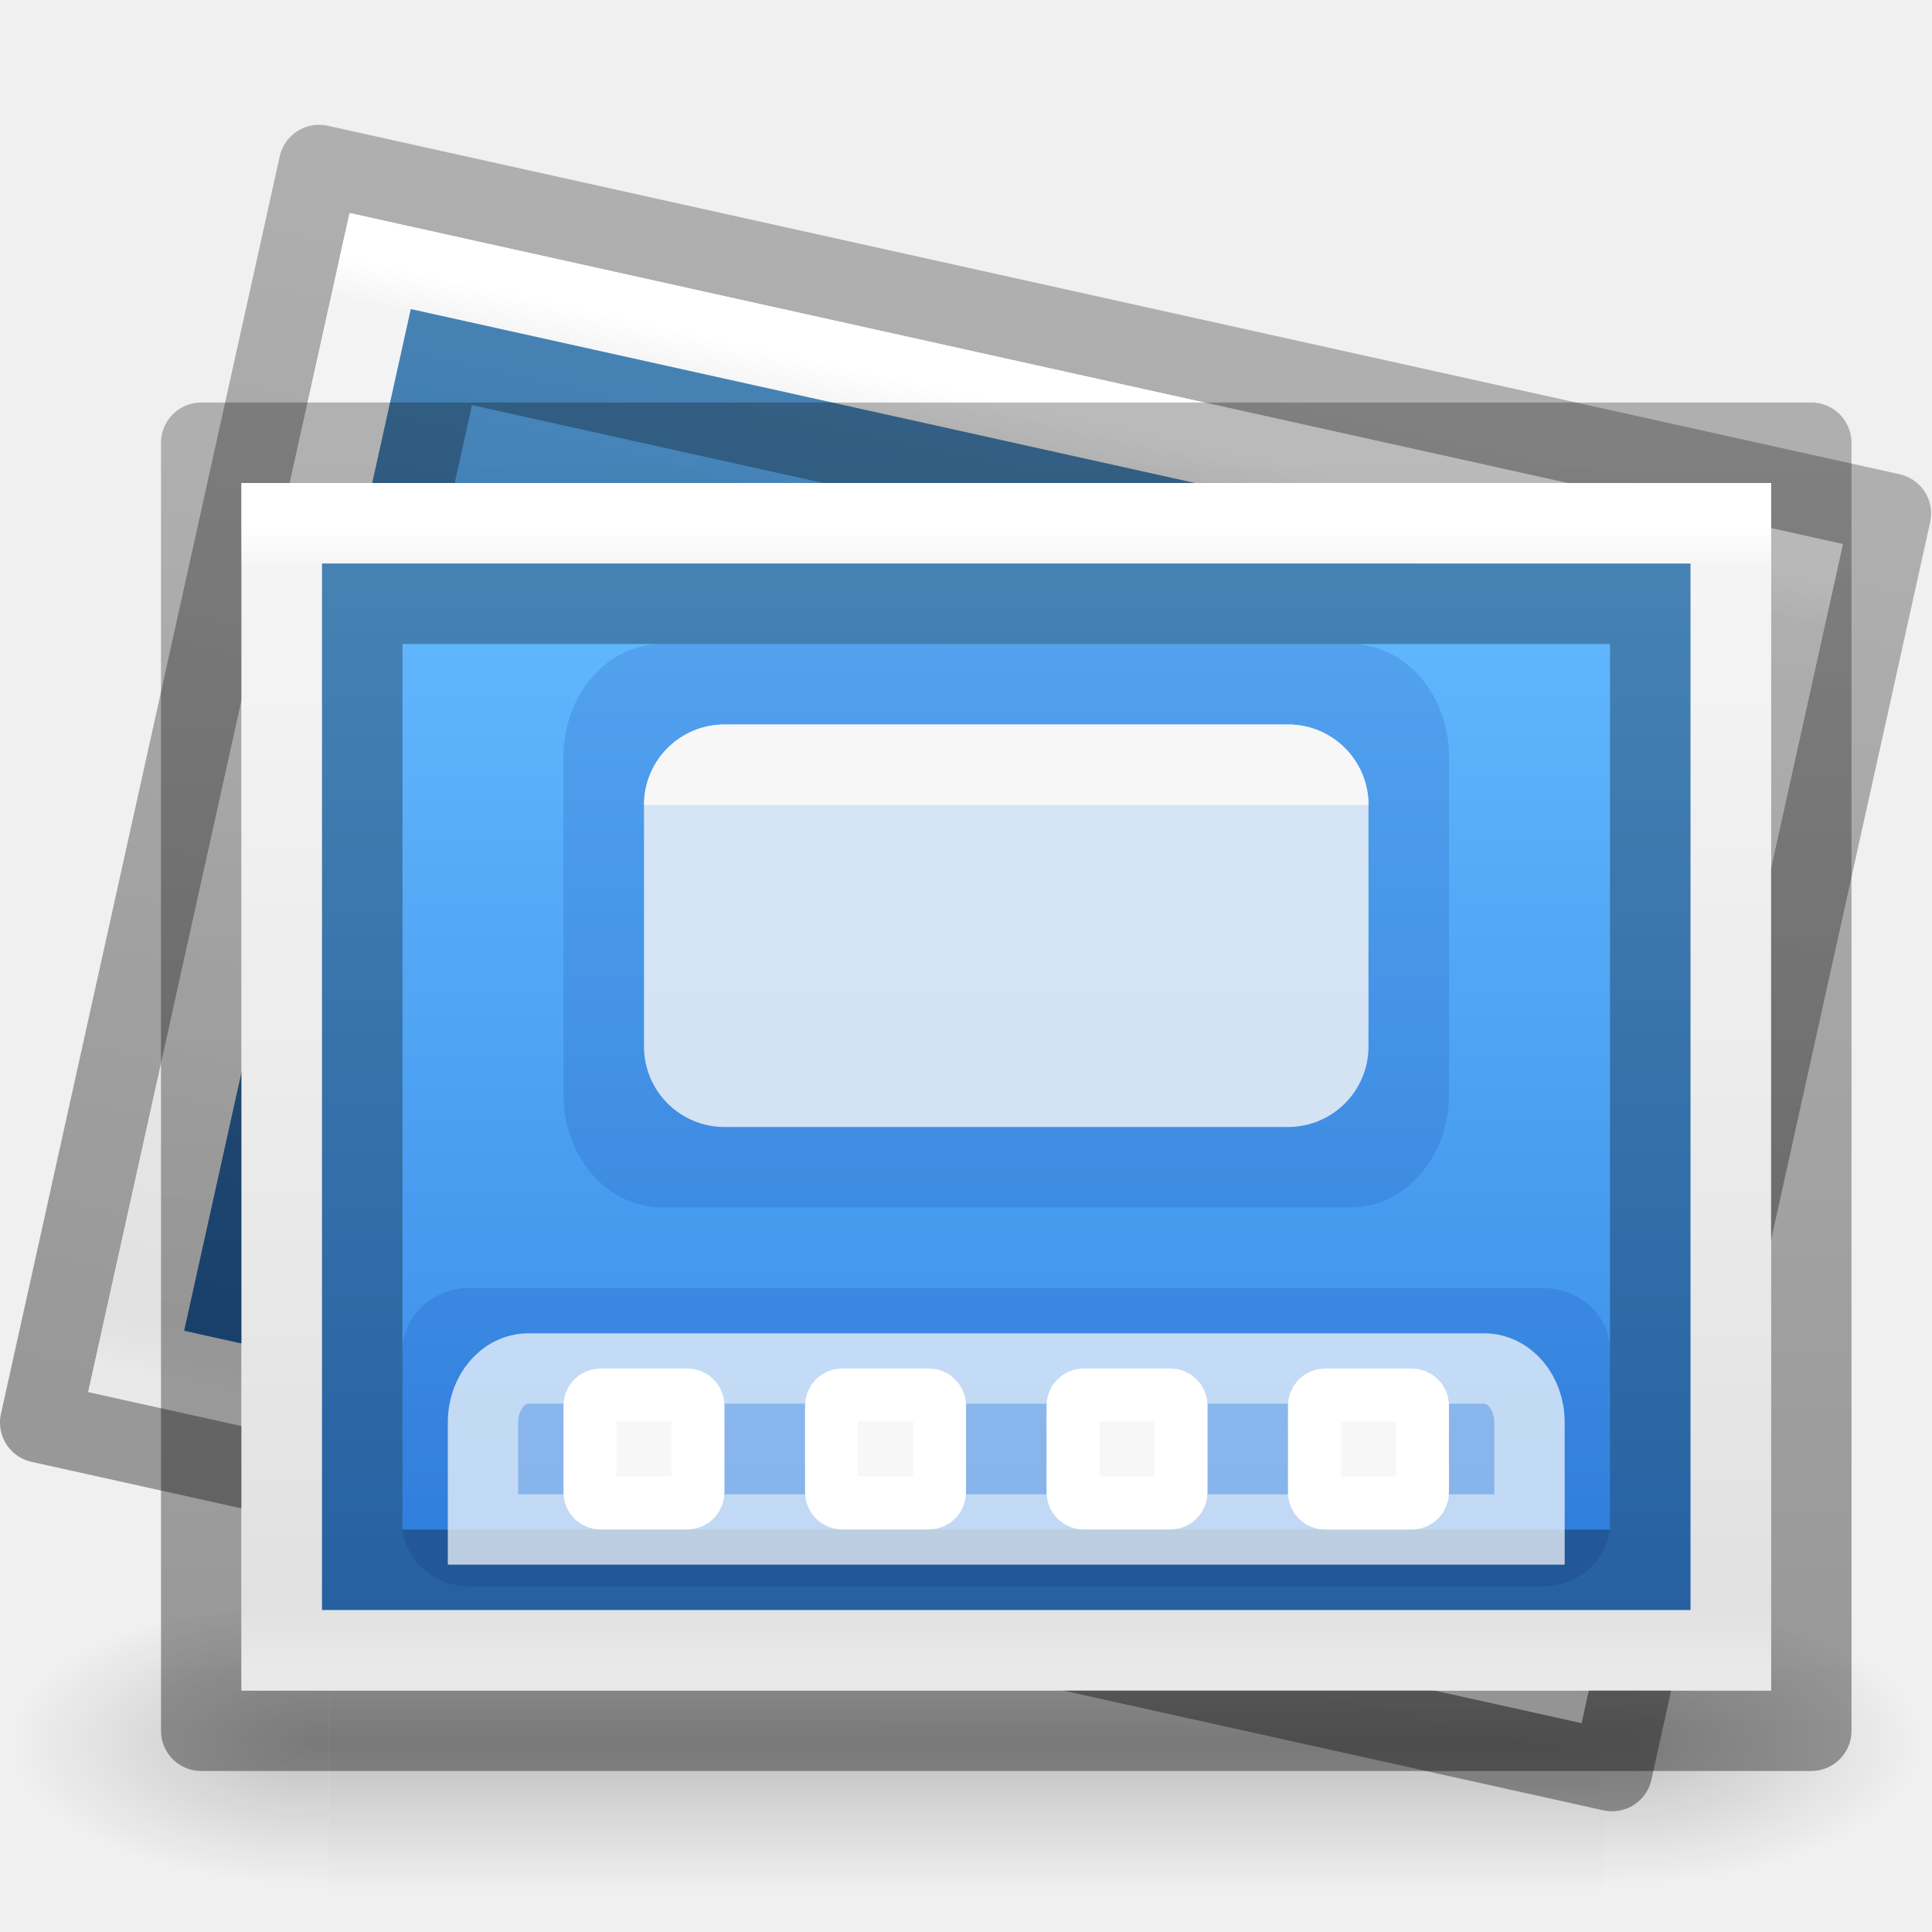
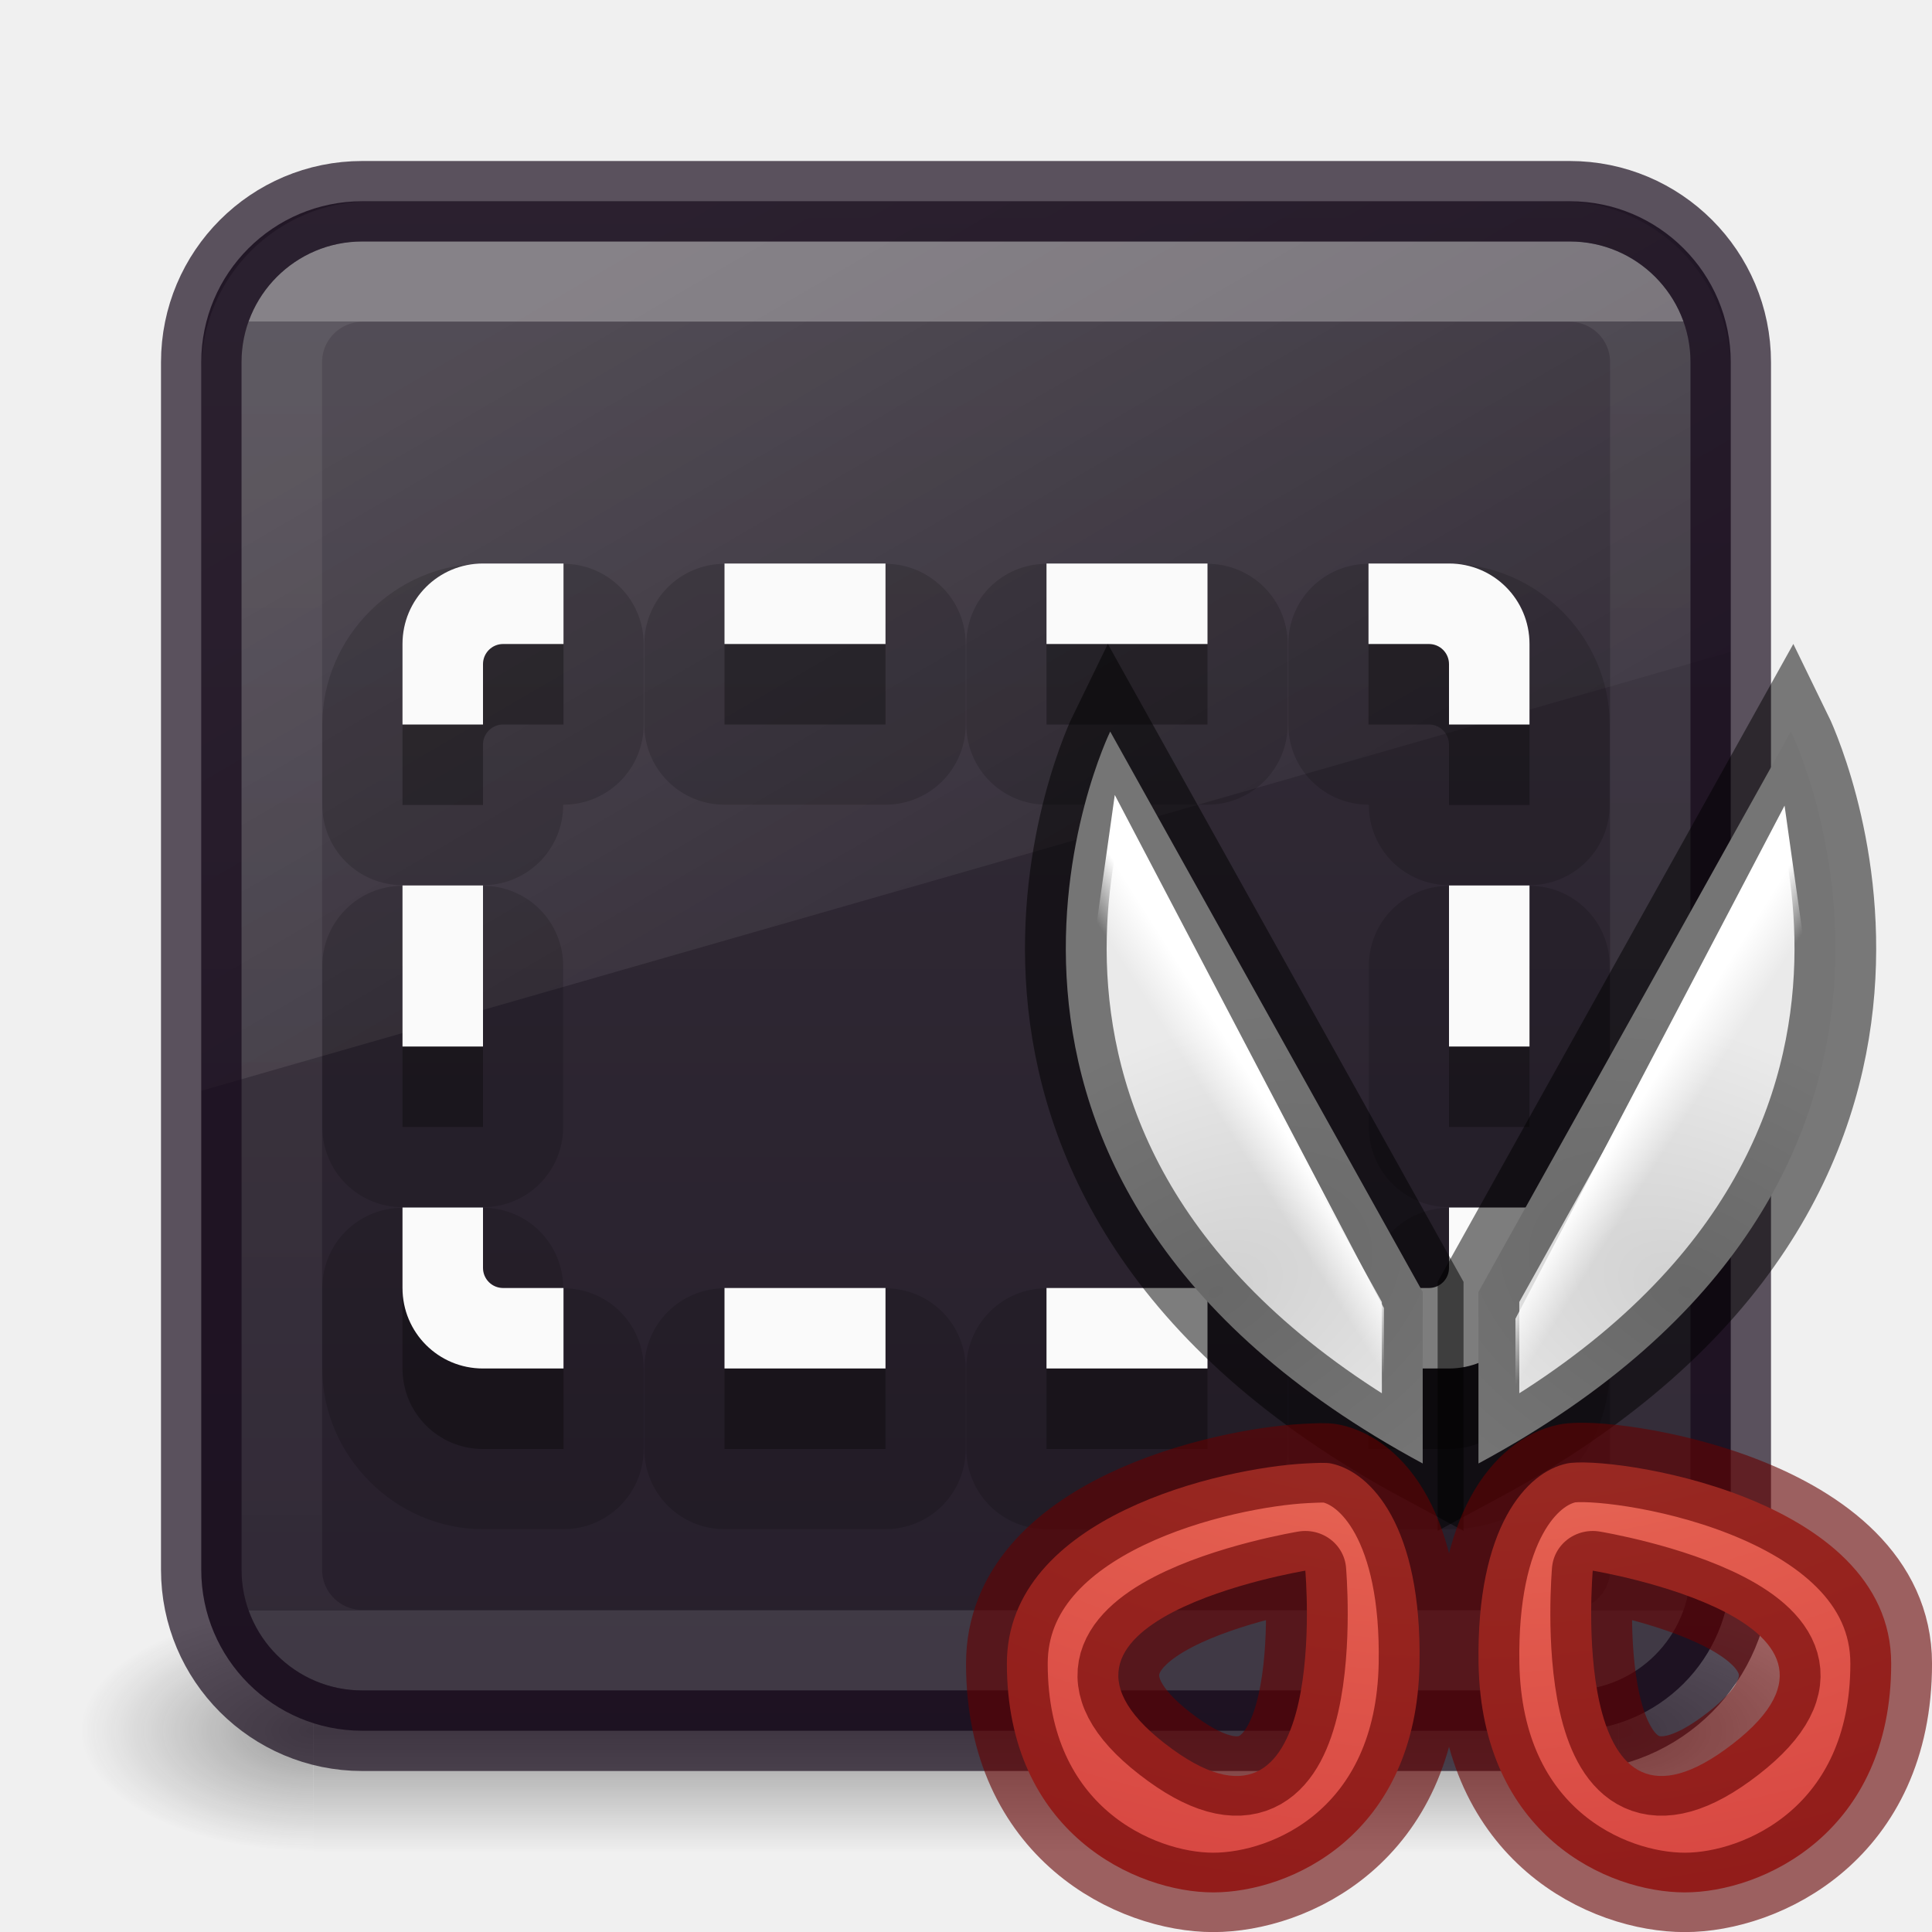
- <svg xmlns="http://www.w3.org/2000/svg" xmlns:xlink="http://www.w3.org/1999/xlink" id="svg3816" height="24" width="24" version="1.1" xml:space="preserve">
-   <defs id="defs3818">
-     <linearGradient id="linearGradient4574-39-1">
-       <stop offset="0" style="stop-color:#7a0f01;stop-opacity:1" id="stop4576-75-8" />
-       <stop offset="1" style="stop-color:#d31807;stop-opacity:1" id="stop4578-96-3" />
+ <svg xmlns="http://www.w3.org/2000/svg" xmlns:xlink="http://www.w3.org/1999/xlink" version="1.1" width="24" height="24" id="svg3426">
+   <defs id="defs3428">
+     <radialGradient cx="4.993" cy="43.5" r="2.5" fx="4.993" fy="43.5" id="radialGradient3152" xlink:href="#linearGradient3688-166-749" gradientUnits="userSpaceOnUse" gradientTransform="matrix(2.003784,0,0,1.4,27.98813,-17.4)" />
+     <linearGradient id="linearGradient3688-166-749">
+       <stop id="stop2883" style="stop-color:#181818;stop-opacity:1" offset="0" />
+       <stop id="stop2885" style="stop-color:#181818;stop-opacity:0" offset="1" />
    </linearGradient>
-     <linearGradient id="linearGradient4470-86-9">
-       <stop offset="0" style="stop-color:#ec4502;stop-opacity:1" id="stop4472-0-4" />
-       <stop offset="1" style="stop-color:#fe7617;stop-opacity:1" id="stop4474-9-9" />
+     <radialGradient cx="4.993" cy="43.5" r="2.5" fx="4.993" fy="43.5" id="radialGradient3154" xlink:href="#linearGradient3688-464-309" gradientUnits="userSpaceOnUse" gradientTransform="matrix(2.003784,0,0,1.4,-20.01187,-104.4)" />
+     <linearGradient id="linearGradient3688-464-309">
+       <stop id="stop2889" style="stop-color:#181818;stop-opacity:1" offset="0" />
+       <stop id="stop2891" style="stop-color:#181818;stop-opacity:0" offset="1" />
    </linearGradient>
-     <linearGradient id="linearGradient3871-6-7">
-       <stop offset="0" style="stop-color:#0b85e9;stop-opacity:1" id="stop3873-3-2" />
-       <stop offset="1" style="stop-color:#69d1ef;stop-opacity:1" id="stop3875-4-0" />
+     <linearGradient x1="25.058" y1="47.028" x2="25.058" y2="39.999" id="linearGradient3156" xlink:href="#linearGradient3702-501-757" gradientUnits="userSpaceOnUse" />
+     <linearGradient id="linearGradient3702-501-757">
+       <stop id="stop2895" style="stop-color:#181818;stop-opacity:0" offset="0" />
+       <stop id="stop2897" style="stop-color:#181818;stop-opacity:1" offset="0.5" />
+       <stop id="stop2899" style="stop-color:#181818;stop-opacity:0" offset="1" />
    </linearGradient>
-     <linearGradient id="linearGradient3825-5-8-9">
-       <stop offset="0" style="stop-color:#e89c42;stop-opacity:1" id="stop3827-2-3-55" />
-       <stop offset="1" style="stop-color:#faca67;stop-opacity:1" id="stop3829-5-0-1" />
+     <linearGradient id="linearGradient3924-64">
+       <stop id="stop3926-3-6" style="stop-color:#ffffff;stop-opacity:1" offset="0" />
+       <stop id="stop3928-0" style="stop-color:#ffffff;stop-opacity:0.235" offset="0" />
+       <stop id="stop3930-3-59" style="stop-color:#ffffff;stop-opacity:0.157" offset="1" />
+       <stop id="stop3932-0" style="stop-color:#ffffff;stop-opacity:0.392" offset="1" />
    </linearGradient>
-     <linearGradient id="linearGradient3977-7-61">
-       <stop offset="0" style="stop-color:#ffffff;stop-opacity:1" id="stop3979-6-49" />
-       <stop offset="0.036" style="stop-color:#ffffff;stop-opacity:0.235" id="stop3981-3-78" />
-       <stop offset="0.951" style="stop-color:#ffffff;stop-opacity:0.157" id="stop3983-8-86" />
-       <stop offset="1" style="stop-color:#ffffff;stop-opacity:0.392" id="stop3985-2-07" />
+     <linearGradient y2="41.414" x2="24" y1="6.591" x1="24" gradientTransform="matrix(0.4594595,0,0,0.4594595,0.9742189,0.9717506)" gradientUnits="userSpaceOnUse" id="linearGradient3101" xlink:href="#linearGradient3924-64" />
+     <radialGradient cx="15" cy="1039.7" r="3.527" fx="15" fy="1039.7" id="radialGradient4407" xlink:href="#linearGradient3764" gradientUnits="userSpaceOnUse" gradientTransform="matrix(-0.3999478,-0.7980644,-1.199829,0.5985514,1276.255,-586.2311)" />
+     <linearGradient id="linearGradient3764">
+       <stop id="stop3766" style="stop-color:#d1d1d1;stop-opacity:1" offset="0" />
+       <stop id="stop3768" style="stop-color:#eaeaea;stop-opacity:1" offset="1" />
    </linearGradient>
-     <linearGradient id="linearGradient3600-9-51">
-       <stop offset="0" style="stop-color:#f4f4f4;stop-opacity:1" id="stop3602-0-0" />
-       <stop offset="1" style="stop-color:#dbdbdb;stop-opacity:1" id="stop3604-9-04" />
+     <radialGradient cx="15" cy="1039.7" r="3.527" fx="15" fy="1039.7" id="radialGradient4409" xlink:href="#linearGradient3764" gradientUnits="userSpaceOnUse" gradientTransform="matrix(0.3999478,-0.7980644,1.199829,0.5985514,-1225.064,-586.2311)" />
+     <radialGradient cx="8.863" cy="9.994" r="12.672" fx="8.863" fy="9.994" id="radialGradient4411" xlink:href="#linearGradient3242-7-6" gradientUnits="userSpaceOnUse" gradientTransform="matrix(0,2.085674,-2.576646,0,51.56159,1.953842)" />
+     <linearGradient id="linearGradient3242-7-6">
+       <stop id="stop3244-6-4" style="stop-color:#f89b7e;stop-opacity:1" offset="0" />
+       <stop id="stop3246-7-5" style="stop-color:#e35d4f;stop-opacity:1" offset="0.262" />
+       <stop id="stop3248-8-6" style="stop-color:#c6262e;stop-opacity:1" offset="0.661" />
+       <stop id="stop3250-6-8" style="stop-color:#690b2c;stop-opacity:1" offset="1" />
    </linearGradient>
-     <linearGradient id="linearGradient4623-7-15">
-       <stop offset="0" style="stop-color:#000000;stop-opacity:0.271" id="stop4625-3-7" />
-       <stop offset="1" style="stop-color:#000000;stop-opacity:0.368" id="stop4627-1-42" />
+     <linearGradient x1="55.987" y1="39.969" x2="56.969" y2="40.586" id="linearGradient4413" xlink:href="#linearGradient3880-3-9" gradientUnits="userSpaceOnUse" gradientTransform="matrix(0.490435,0,0,0.5004551,1.007456,0.7802657)" />
+     <linearGradient id="linearGradient3880-3-9">
+       <stop id="stop3883-1-6" offset="0" style="stop-color:#ffffff;stop-opacity:1;" />
+       <stop id="stop3885-5-6" offset="1" style="stop-color:#ffffff;stop-opacity:0;" />
    </linearGradient>
-     <linearGradient y2="88.801" x2="-175.253" y1="113.979" x1="-184.924" gradientTransform="matrix(0.07502968,0,0,0.07558974,21.86977,9.857991)" gradientUnits="userSpaceOnUse" id="linearGradient3277" xlink:href="#linearGradient4574-39-1" />
-     <linearGradient gradientTransform="matrix(0.07511055,0.00586778,-0.00619394,0.07150456,25.00489,11.54676)" y2="75.191" x2="-208.497" y1="88.75" x1="-211.289" gradientUnits="userSpaceOnUse" id="linearGradient3281" xlink:href="#linearGradient4470-86-9" />
-     <linearGradient y2="38.561" x2="-107.456" y1="-37.385" x1="-107.456" gradientTransform="matrix(0.1118331,0,0,0.1194879,27.05161,9.613516)" gradientUnits="userSpaceOnUse" id="linearGradient3289" xlink:href="#linearGradient3871-6-7" />
-     <linearGradient y2="39.992" x2="-96.557" y1="110.925" x1="-96.557" gradientTransform="matrix(0.1118331,0,0,0.1109531,27.05161,9.433565)" gradientUnits="userSpaceOnUse" id="linearGradient3294" xlink:href="#linearGradient3825-5-8-9" />
-     <linearGradient y2="43" x2="24" y1="5.564" x1="24" gradientTransform="matrix(0.4864865,0,0,0.3783784,0.824329,4.418921)" gradientUnits="userSpaceOnUse" id="linearGradient3297" xlink:href="#linearGradient3977-7-61" />
-     <linearGradient y2="47.013" x2="25.132" y1="0.985" x1="25.132" gradientTransform="matrix(0.5428559,0,0,0.3259251,-0.528541,5.177788)" gradientUnits="userSpaceOnUse" id="linearGradient3300" xlink:href="#linearGradient3600-9-51" />
-     <linearGradient y2="52.888" x2="-76.844" y1="6.681" x1="-76.835" gradientTransform="matrix(0.4862574,2.7191503e-4,9.9659804e-5,0.347553,59.85983,3.242162)" gradientUnits="userSpaceOnUse" id="linearGradient3303" xlink:href="#linearGradient4623-7-15" />
-     <linearGradient y2="52.888" x2="-76.844" y1="6.681" x1="-76.835" gradientTransform="matrix(0.4746723,0.1055108,-0.07512695,0.3393362,60.4519,11.73586)" gradientUnits="userSpaceOnUse" id="linearGradient4202" xlink:href="#linearGradient4623-7-15" />
-     <linearGradient y2="47.013" x2="25.132" y1="0.985" x1="25.132" gradientTransform="matrix(0.529988,0.1174955,-0.0705431,0.3181994,1.076028,0.555165)" gradientUnits="userSpaceOnUse" id="linearGradient4204" xlink:href="#linearGradient3600-9-51" />
-     <linearGradient y2="43" x2="24" y1="5.564" x1="24" gradientTransform="matrix(0.4749548,0.1052949,-0.08189607,0.3694093,2.561078,0.107101)" gradientUnits="userSpaceOnUse" id="linearGradient4206" xlink:href="#linearGradient3977-7-61" />
-     <linearGradient gradientTransform="matrix(0.03279364,0,0,0.01512557,0.1474462,14.28089)" gradientUnits="userSpaceOnUse" xlink:href="#linearGradient5048" id="linearGradient3028" y2="609.505" x2="302.857" y1="366.648" x1="302.857" />
-     <linearGradient id="linearGradient5048">
-       <stop offset="0" style="stop-color:#000000;stop-opacity:0" id="stop5050" />
-       <stop offset="0.5" style="stop-color:#000000;stop-opacity:1" id="stop5056" />
-       <stop offset="1" style="stop-color:#000000;stop-opacity:0" id="stop5052" />
+     <linearGradient y2="40.586" x2="56.969" y1="39.969" x1="55.987" gradientTransform="matrix(-0.490435,0,0,0.5004551,50.16155,0.6485597)" gradientUnits="userSpaceOnUse" id="linearGradient1113" xlink:href="#linearGradient3880-3-9" />
+     <linearGradient id="outerBackgroundGradient-5-0">
+       <stop id="stop3864-8-6-4" offset="0" style="stop-color:#261e2b;stop-opacity:1;" />
+       <stop id="stop3866-9-1-86" offset="1" style="stop-color:#352f39;stop-opacity:1;" />
    </linearGradient>
-     <radialGradient gradientTransform="matrix(0.03279364,0,0,0.01512557,0.1539,14.28089)" gradientUnits="userSpaceOnUse" xlink:href="#linearGradient5060" id="radialGradient3030" fy="486.648" fx="605.714" r="117.143" cy="486.648" cx="605.714" />
-     <linearGradient id="linearGradient5060">
-       <stop offset="0" style="stop-color:#000000;stop-opacity:1" id="stop5062" />
-       <stop offset="1" style="stop-color:#000000;stop-opacity:0" id="stop5064" />
-     </linearGradient>
-     <radialGradient gradientTransform="matrix(-0.03279364,0,0,0.01512557,23.84611,14.28089)" gradientUnits="userSpaceOnUse" xlink:href="#linearGradient5060" id="radialGradient3032" fy="486.648" fx="605.714" r="117.143" cy="486.648" cx="605.714" />
-     <radialGradient cx="4.993" cy="43.5" r="2.5" id="radialGradient4358-2" xlink:href="#linearGradient5060" gradientUnits="userSpaceOnUse" gradientTransform="matrix(1.20227,0,0,0.5999999,14.99287,-4.59993)" />
-     <radialGradient cx="4.993" cy="43.5" r="2.5" id="radialGradient4360-3" xlink:href="#linearGradient5060" gradientUnits="userSpaceOnUse" gradientTransform="matrix(1.20227,0,0,0.5999999,-9.00712,-47.60006)" />
-     <linearGradient x1="25.058" y1="43.528" x2="25.058" y2="39.999" id="linearGradient4362-5" xlink:href="#linearGradient5060" gradientUnits="userSpaceOnUse" gradientTransform="matrix(0.6428571,0,0,0.4285713,-3.42854,2.85721)" spreadMethod="reflect" />
-     <linearGradient id="linearGradient3924-0">
-       <stop id="stop3926-6" style="stop-color:#ffffff;stop-opacity:1" offset="0" />
-       <stop id="stop3928-3" style="stop-color:#ffffff;stop-opacity:0.235" offset="0" />
-       <stop id="stop3930-2" style="stop-color:#ffffff;stop-opacity:0.157" offset="1" />
-       <stop id="stop3932-62" style="stop-color:#ffffff;stop-opacity:0.392" offset="1" />
-     </linearGradient>
-     <linearGradient x1="40.104" y1="6.588" x2="40.104" y2="41.318" id="linearGradient3030" xlink:href="#linearGradient3924-0" gradientUnits="userSpaceOnUse" gradientTransform="matrix(0.5135135,0,0,0.4594595,-20.10863,-0.5395789)" />
-     <linearGradient id="linearGradient872">
-       <stop style="stop-color:#64baff;stop-opacity:1" offset="0" id="stop868" />
-       <stop style="stop-color:#3689e6;stop-opacity:1" offset="1" id="stop870" />
-     </linearGradient>
-     <linearGradient xlink:href="#linearGradient872" id="linearGradient874-3" x1="16" y1="3" x2="16" y2="29.567" gradientUnits="userSpaceOnUse" gradientTransform="matrix(0.5862069,0,0,0.4954628,3.12069,5.383847)" />
-     <linearGradient xlink:href="#linearGradient872" id="linearGradient1922" gradientUnits="userSpaceOnUse" gradientTransform="matrix(0.5862069,0,0,0.4954628,4.820239,0.5142665)" x1="16" y1="3" x2="16" y2="29.567" />
+     <linearGradient xlink:href="#linearGradient3880-3-9" id="linearGradient2019" gradientUnits="userSpaceOnUse" gradientTransform="matrix(0.8576006,0,0,0.7498932,-5.960763,8.232509)" x1="10" y1="-3" x2="20" y2="12" />
+     <linearGradient xlink:href="#outerBackgroundGradient-5-0" id="linearGradient1241" gradientUnits="userSpaceOnUse" gradientTransform="matrix(0.262136,0,0,0.2621359,-32.84062,-37.05217)" x1="163.568" y1="225.069" x2="163.568" y2="149.441" />
  </defs>
-   <g id="g4219" style="display:inline;opacity:0.2">
-     <rect width="15.835" height="3.673" x="4.083" y="19.827" id="rect4173-4" style="display:inline;overflow:visible;visibility:visible;opacity:1;fill:url(#linearGradient3028);fill-opacity:1;fill-rule:nonzero;stroke:none;stroke-width:104.962;stroke-miterlimit:4;stroke-dasharray:none;marker:none" />
-     <path d="m 19.917,19.827 c 0,0 0,3.673 0,3.673 1.689,0.007 4.083,-0.823 4.083,-1.837 0,-1.014 -1.885,-1.836 -4.083,-1.836 z" id="path5058-9" style="display:inline;overflow:visible;visibility:visible;opacity:1;fill:url(#radialGradient3030);fill-opacity:1;fill-rule:nonzero;stroke:none;stroke-width:104.962;stroke-miterlimit:4;stroke-dasharray:none;marker:none" />
-     <path d="m 4.083,19.827 c 0,0 0,3.673 0,3.673 C 2.394,23.507 7.845175e-6,22.677 7.845175e-6,21.663 7.845175e-6,20.649 1.885,19.827 4.083,19.827 Z" id="path5018-53" style="display:inline;overflow:visible;visibility:visible;opacity:1;fill:url(#radialGradient3032);fill-opacity:1;fill-rule:nonzero;stroke:none;stroke-width:104.962;stroke-miterlimit:4;stroke-dasharray:none;marker:none" />
+   <g style="display:inline" id="g2036" transform="matrix(0.55,0,0,0.3333336,-1.200001,7.33331)">
+     <g style="opacity:0.4" id="g3712" transform="matrix(1.052632,0,0,1.285713,-1.263158,-13.42854)">
+       <rect style="fill:url(#radialGradient3152);fill-opacity:1;stroke:none" id="rect2801" y="40" x="38" height="7" width="5" />
+       <rect style="fill:url(#radialGradient3154);fill-opacity:1;stroke:none" id="rect3696" transform="scale(-1,-1)" y="-47" x="-10" height="7" width="5" />
+       <rect style="fill:url(#linearGradient3156);fill-opacity:1;stroke:none" id="rect3700" y="40" x="10" height="7" width="28" />
+     </g>
  </g>
-   <g transform="translate(0,0.5252291)" id="g4195" style="display:inline">
-     <path d="M 20.026,21.475 0.5,17.146 3.963,1.525 23.489,5.854 Z" id="path4151" style="color:#000000;display:inline;overflow:visible;visibility:visible;fill:none;stroke:url(#linearGradient4202);stroke-width:1;stroke-linecap:butt;stroke-linejoin:round;stroke-miterlimit:4;stroke-dasharray:none;stroke-dashoffset:0;stroke-opacity:1;marker:none;enable-background:accumulate" />
-     <path d="M 4.343,2.122 C 8.594,3.064 22.892,6.235 22.892,6.235 l -3.246,14.644 c 0,0 -12.366,-2.742 -18.55,-4.112 C 2.179,11.885 3.261,7.003 4.343,2.122 Z" id="path4153" style="display:inline;fill:url(#linearGradient4204);fill-opacity:1;stroke:none" />
-     <path d="M 19.266,20.282 1.693,16.386 4.723,2.718 22.296,6.614 Z" id="path4155" style="display:inline;fill:none;stroke:url(#linearGradient4206);stroke-width:1;stroke-linecap:round;stroke-linejoin:miter;stroke-miterlimit:4;stroke-dasharray:none;stroke-dashoffset:0;stroke-opacity:1" />
-     <rect style="color:#000000;display:inline;overflow:visible;visibility:visible;vector-effect:none;fill:url(#linearGradient1922);fill-opacity:1;fill-rule:nonzero;stroke:none;stroke-width:0.744;stroke-linecap:round;stroke-linejoin:round;stroke-miterlimit:4;stroke-dasharray:none;stroke-dashoffset:0;stroke-opacity:1;marker:none;enable-background:accumulate" id="rect5505-21-7" y="2.13" x="5.7" ry="0" rx="0" height="13" width="17" transform="rotate(12.50904)" />
-     <path d="M 5.483,3.911 C 9.062,4.704 21.103,7.374 21.103,7.374 l -2.597,11.715 c 0,0 -10.414,-2.309 -15.621,-3.463 C 3.751,11.721 4.617,7.816 5.483,3.911 Z" id="path4171" style="color:#000000;display:inline;overflow:visible;visibility:visible;fill:none;stroke:#000000;stroke-width:1;stroke-linecap:butt;stroke-linejoin:miter;stroke-miterlimit:4;stroke-dasharray:none;stroke-dashoffset:0;stroke-opacity:1;marker:none;enable-background:accumulate;opacity:0.3" />
+   <rect style="color:#000000;clip-rule:nonzero;display:inline;overflow:visible;visibility:visible;opacity:1;isolation:auto;mix-blend-mode:normal;color-interpolation:sRGB;color-interpolation-filters:linearRGB;solid-color:#000000;solid-opacity:1;fill:url(#linearGradient1241);fill-opacity:1;fill-rule:nonzero;stroke:none;stroke-width:1;stroke-linecap:butt;stroke-linejoin:miter;stroke-miterlimit:4;stroke-dasharray:none;stroke-dashoffset:0;stroke-opacity:0.7;marker:none;color-rendering:auto;image-rendering:auto;shape-rendering:auto;text-rendering:auto;enable-background:accumulate;font-variation-settings:normal;vector-effect:none;-inkscape-stroke:none;stop-color:#000000;stop-opacity:1" id="rect5505-21-6" y="2.5" x="2.5" ry="2" rx="2" height="19" width="19" />
+   <rect width="17" height="17" x="3.501" y="3.499" id="rect6741-9-5" style="opacity:0.3;fill:none;stroke:url(#linearGradient3101);stroke-width:1;stroke-linecap:round;stroke-linejoin:round;stroke-miterlimit:4;stroke-dasharray:none;stroke-dashoffset:0;stroke-opacity:1" rx="1" ry="1" />
+   <path id="rect3872-3-2" style="display:inline;opacity:0.15;fill:url(#linearGradient2019);fill-opacity:1;stroke:none;stroke-width:1.334" d="M 4.611,2.5 C 3.442,2.5 2.5,3.442 2.5,4.611 V 13.55 L 21.5,8.098 V 4.611 C 21.5,3.442 20.558,2.5 19.389,2.5 Z" />
+   <path id="rect3640-9" style="font-variation-settings:normal;vector-effect:none;fill:#000000;fill-opacity:1;stroke:none;stroke-width:1;stroke-linecap:butt;stroke-linejoin:miter;stroke-miterlimit:4;stroke-dasharray:none;stroke-dashoffset:0;stroke-opacity:1;-inkscape-stroke:none;marker:none;stop-color:#000000;opacity:0.3;stop-opacity:1" d="M 6,8 C 5.446,8 5,8.446 5,9 v 1 H 6 V 9.25 C 6,9.112 6.112,9 6.25,9 H 7 V 8 Z m 3,0 v 1 h 2 V 8 Z m 4,0 v 1 h 2 V 8 Z m 4,0 v 1 h 0.75 C 17.889,9 18,9.112 18,9.25 V 10 h 1 V 9 C 19,8.446 18.554,8 18,8 Z M 5,12 v 2 h 1 v -2 z m 13,0 v 2 h 1 V 12 Z M 5,16 v 1 c 0,0.554 0.446,1 1,1 H 7 V 17 H 6.25 C 6.112,17 6,16.889 6,16.75 V 16 Z m 13,0 v 0.75 C 18,16.889 17.889,17 17.75,17 H 17 v 1 h 1 c 0.554,0 1,-0.446 1,-1 v -1 z m -9,1 v 1 h 2 v -1 z m 4,0 v 1 h 2 v -1 z" />
+   <path id="rect3640-9-6" style="font-variation-settings:normal;opacity:0.15;vector-effect:none;fill:#000000;fill-opacity:1;stroke:none;stroke-width:1;stroke-linecap:butt;stroke-linejoin:miter;stroke-miterlimit:4;stroke-dasharray:none;stroke-dashoffset:0;stroke-opacity:1;-inkscape-stroke:none;marker:none;stop-color:#000000;stop-opacity:1" d="M 6,7.004 C 4.912,7.004 4.004,7.912 4.004,9 v 1 A 0.995,0.995 0 0 0 5,10.996 H 6 A 0.995,0.995 0 0 0 6.996,10 v -0.004 H 7 A 0.995,0.995 0 0 0 7.996,9 V 8 A 0.995,0.995 0 0 0 7,7.004 Z m 3,0 A 0.995,0.995 0 0 0 8.004,8 V 9 A 0.995,0.995 0 0 0 9,9.996 h 2 A 0.995,0.995 0 0 0 11.996,9 V 8 A 0.995,0.995 0 0 0 11,7.004 Z m 4,0 A 0.995,0.995 0 0 0 12.004,8 V 9 A 0.995,0.995 0 0 0 13,9.996 h 2 A 0.995,0.995 0 0 0 15.996,9 V 8 A 0.995,0.995 0 0 0 15,7.004 Z m 4,0 A 0.995,0.995 0 0 0 16.004,8 V 9 A 0.995,0.995 0 0 0 17,9.996 h 0.004 V 10 A 0.995,0.995 0 0 0 18,10.996 h 1 A 0.995,0.995 0 0 0 19.996,10 V 9 C 19.996,7.912 19.088,7.004 18,7.004 Z M 5,11.004 A 0.995,0.995 0 0 0 4.004,12 v 2 A 0.995,0.995 0 0 0 5,14.996 H 6 A 0.995,0.995 0 0 0 6.996,14 V 12 A 0.995,0.995 0 0 0 6,11.004 Z m 13,0 A 0.995,0.995 0 0 0 17.004,12 v 2 A 0.995,0.995 0 0 0 18,14.996 h 1 A 0.995,0.995 0 0 0 19.996,14 V 12 A 0.995,0.995 0 0 0 19,11.004 Z m -13,4 A 0.995,0.995 0 0 0 4.004,16 v 1 c 0,1.088 0.908,1.996 1.996,1.996 H 7 A 0.995,0.995 0 0 0 7.996,18 V 17 A 0.995,0.995 0 0 0 7,16.004 h -0.004 V 16 A 0.995,0.995 0 0 0 6,15.004 Z m 13,0 A 0.995,0.995 0 0 0 17.004,16 v 0.004 H 17 A 0.995,0.995 0 0 0 16.004,17 v 1 A 0.995,0.995 0 0 0 17,18.996 h 1 c 1.088,0 1.996,-0.908 1.996,-1.996 V 16 A 0.995,0.995 0 0 0 19,15.004 Z m -9,1 A 0.995,0.995 0 0 0 8.004,17 v 1 A 0.995,0.995 0 0 0 9,18.996 h 2 A 0.995,0.995 0 0 0 11.996,18 V 17 A 0.995,0.995 0 0 0 11,16.004 Z m 4,0 A 0.995,0.995 0 0 0 12.004,17 v 1 A 0.995,0.995 0 0 0 13,18.996 h 2 A 0.995,0.995 0 0 0 15.996,18 V 17 A 0.995,0.995 0 0 0 15,16.004 Z" />
+   <path id="rect3640" style="font-variation-settings:normal;opacity:1;vector-effect:none;fill:#fafafa;fill-opacity:1;stroke:none;stroke-width:1;stroke-linecap:butt;stroke-linejoin:miter;stroke-miterlimit:4;stroke-dasharray:none;stroke-dashoffset:0;stroke-opacity:0.7;-inkscape-stroke:none;marker:none;stop-color:#000000;stop-opacity:1" d="M 6 7 C 5.446 7 5 7.446 5 8 L 5 9 L 6 9 L 6 8.25 C 6 8.112 6.112 8 6.25 8 L 7 8 L 7 7 L 6 7 z M 9 7 L 9 8 L 11 8 L 11 7 L 9 7 z M 13 7 L 13 8 L 15 8 L 15 7 L 13 7 z M 17 7 L 17 8 L 17.75 8 C 17.889 8 18 8.112 18 8.25 L 18 9 L 19 9 L 19 8 C 19 7.446 18.554 7 18 7 L 17 7 z M 5 11 L 5 13 L 6 13 L 6 11 L 5 11 z M 18 11 L 18 13 L 19 13 L 19 11 L 18 11 z M 5 15 L 5 16 C 5 16.554 5.446 17 6 17 L 7 17 L 7 16 L 6.25 16 C 6.112 16 6 15.889 6 15.75 L 6 15 L 5 15 z M 18 15 L 18 15.75 C 18 15.889 17.889 16 17.75 16 L 17 16 L 17 17 L 18 17 C 18.554 17 19 16.554 19 16 L 19 15 L 18 15 z M 9 16 L 9 17 L 11 17 L 11 16 L 9 16 z M 13 16 L 13 17 L 15 17 L 15 16 L 13 16 z " />
+   <rect style="color:#000000;font-variation-settings:normal;clip-rule:nonzero;display:inline;overflow:visible;visibility:visible;isolation:auto;mix-blend-mode:normal;color-interpolation:sRGB;color-interpolation-filters:linearRGB;solid-color:#000000;solid-opacity:1;vector-effect:none;fill:none;fill-opacity:1;fill-rule:nonzero;stroke:#1a0e1f;stroke-width:1;stroke-linecap:butt;stroke-linejoin:miter;stroke-miterlimit:4;stroke-dasharray:none;stroke-dashoffset:0;stroke-opacity:0.7;-inkscape-stroke:none;marker:none;color-rendering:auto;image-rendering:auto;shape-rendering:auto;text-rendering:auto;enable-background:accumulate;stop-color:#000000" id="rect5505-21-6-5" y="2.5" x="2.5" ry="2" rx="2" height="19" width="19" />
+   <g transform="matrix(1.038492,0,0,1.009494,-8.561092,-8.292037)" id="g4397" style="stroke-width:1.094">
+     <path d="m 25.262,24.112 -3.738,-6.896 c 0,0 -2.609,5.488 3.738,9.007 z" id="path3782" style="fill:url(#radialGradient4407);fill-opacity:1;stroke:none;stroke-width:1.094" />
+     <path d="m 25.929,24.112 3.738,-6.896 c 0,0 2.609,5.488 -3.738,9.007 z" id="path2990" style="fill:url(#radialGradient4409);fill-opacity:1;stroke:none;stroke-width:1.094" />
+     <path d="m 23.858,26.223 c -0.974,0.052 -3.57,0.641 -3.57,2.463 0,2.082 1.543,2.815 2.468,2.815 0.926,0 2.432,-0.704 2.468,-2.815 0.029,-1.683 -0.575,-2.359 -1.058,-2.463 -0.06,-0.013 -0.169,-0.007 -0.309,0 z m 3.13,0 c -0.483,0.104 -1.086,0.78 -1.058,2.463 0.036,2.111 1.543,2.815 2.468,2.815 0.926,0 2.468,-0.733 2.468,-2.815 0,-2.082 -3.396,-2.566 -3.879,-2.463 z m -3.13,1.319 c 0,0 0.309,3.612 -1.587,2.199 -2.108,-1.572 1.587,-2.199 1.587,-2.199 z m 3.438,0 c 0,0 3.695,0.627 1.587,2.199 -1.896,1.413 -1.587,-2.199 -1.587,-2.199 z" id="path3788" style="color:#000000;display:inline;overflow:visible;visibility:visible;fill:url(#radialGradient4411);fill-opacity:1;fill-rule:nonzero;stroke:none;stroke-width:1.094;marker:none;enable-background:accumulate" />
+     <path d="m 25.262,24.112 -3.738,-6.896 c 0,0 -2.609,5.488 3.738,9.007 z" id="path3782-0" style="opacity:0.5;fill:none;stroke:#000000;stroke-width:0.977px;stroke-linecap:butt;stroke-linejoin:miter;stroke-opacity:1" />
+     <path d="m 25.929,24.112 3.738,-6.896 c 0,0 2.609,5.488 -3.738,9.007 z" id="path2990-3" style="opacity:0.5;fill:none;stroke:#000000;stroke-width:0.977px;stroke-linecap:butt;stroke-linejoin:miter;stroke-opacity:1" />
+     <path d="m 29.318,19.738 -2.458,4.821 -4.3e-5,0.495 c 2.088,-1.981 2.569,-3.647 2.569,-3.962 0,-0.495 -0.184,-0.837 -0.09,-1.201 z" id="path4683" style="fill:none;stroke:url(#linearGradient4413);stroke-width:0.977px;stroke-linecap:butt;stroke-linejoin:miter;stroke-opacity:1" />
+     <path d="m 23.858,26.223 c -0.974,0.052 -3.57,0.641 -3.57,2.463 0,2.082 1.543,2.815 2.468,2.815 0.926,0 2.432,-0.704 2.468,-2.815 0.029,-1.683 -0.575,-2.359 -1.058,-2.463 -0.06,-0.013 -0.169,-0.007 -0.309,0 z m 3.13,0 c -0.483,0.104 -1.086,0.78 -1.058,2.463 0.036,2.111 1.543,2.815 2.468,2.815 0.926,0 2.468,-0.733 2.468,-2.815 0,-2.082 -3.396,-2.566 -3.879,-2.463 z m -3.13,1.319 c 0,0 0.309,3.612 -1.587,2.199 -2.108,-1.572 1.587,-2.199 1.587,-2.199 z m 3.438,0 c 0,0 3.695,0.627 1.587,2.199 -1.896,1.413 -1.587,-2.199 -1.587,-2.199 z" id="path3788-5" style="color:#000000;display:inline;overflow:visible;visibility:visible;opacity:0.6;fill:none;stroke:#640000;stroke-width:0.977;stroke-linecap:round;stroke-linejoin:round;stroke-miterlimit:4;stroke-dasharray:none;stroke-dashoffset:0;stroke-opacity:1;marker:none;enable-background:accumulate" />
+     <path style="fill:none;stroke:url(#linearGradient1113);stroke-width:0.977px;stroke-linecap:butt;stroke-linejoin:miter;stroke-opacity:1" id="path1111" d="m 21.851,19.606 2.458,4.821 4.3e-5,0.495 c -2.088,-1.981 -2.569,-3.647 -2.569,-3.962 0,-0.495 0.184,-0.837 0.09,-1.201 z" />
  </g>
-   <path d="M 22.5,21.5 H 2.5 V 5.5 H 22.5 Z" id="rect6741-1-2-0-3" style="color:#000000;display:inline;overflow:visible;visibility:visible;fill:none;stroke:url(#linearGradient3303);stroke-width:1;stroke-linecap:butt;stroke-linejoin:round;stroke-miterlimit:4;stroke-dasharray:none;stroke-dashoffset:0;stroke-opacity:1;marker:none;enable-background:accumulate" />
-   <path d="m 3,6 c 4.354,0 19,9.375e-4 19,9.375e-4 l 2.4e-5,14.999 c 0,0 -12.667,0 -19,0 0,-5 0,-10 0,-15 z" id="path4160-9-1" style="display:inline;fill:url(#linearGradient3300);fill-opacity:1;stroke:none" />
-   <rect style="color:#000000;display:inline;overflow:visible;visibility:visible;vector-effect:none;fill:url(#linearGradient874-3);fill-opacity:1;fill-rule:nonzero;stroke:none;stroke-width:0.744;stroke-linecap:round;stroke-linejoin:round;stroke-miterlimit:4;stroke-dasharray:none;stroke-dashoffset:0;stroke-opacity:1;marker:none;enable-background:accumulate" id="rect5505-21" y="7" x="4" ry="0" rx="0" height="13" width="17" />
-   <rect style="display:inline;opacity:0.15;fill:#002e99;fill-opacity:1;stroke:none;stroke-width:0.879;stroke-linecap:round;stroke-linejoin:round;stroke-miterlimit:4;stroke-dasharray:none;stroke-dashoffset:0;stroke-opacity:1;marker:none" id="rect1181" width="15" height="3.705" x="5" y="16" rx="0.833" ry="0.778" />
-   <path d="M 21.5,20.5 H 3.5 v -14 H 21.5 Z" id="rect6741-1-2-1" style="display:inline;fill:none;stroke:url(#linearGradient3297);stroke-width:1;stroke-linecap:round;stroke-linejoin:miter;stroke-miterlimit:4;stroke-dasharray:none;stroke-dashoffset:0;stroke-opacity:1" />
-   <path d="m 4.5,7.5 c 3.666,0 16,7.556e-4 16,7.556e-4 L 20.5,19.5 c 0,0 -10.667,0 -16,0 0,-4 0,-8 0,-12 z" id="path4160-62-8" style="color:#000000;display:inline;overflow:visible;visibility:visible;opacity:0.3;fill:none;stroke:#000000;stroke-width:1;stroke-linecap:butt;stroke-linejoin:miter;stroke-miterlimit:4;stroke-dasharray:none;stroke-dashoffset:0;stroke-opacity:1;marker:none;enable-background:accumulate" />
-   <path d="M 6.565,17 C 6.252,17 6,17.297 6,17.667 V 19 H 19 V 17.667 C 19,17.297 18.748,17 18.435,17 Z" id="path4306" style="display:inline;opacity:0.7;fill:#ffffff;fill-opacity:0.588;stroke:#ffffff;stroke-width:0.874px;stroke-linecap:butt;stroke-linejoin:miter;stroke-opacity:1" />
-   <path d="M 8.538,17.328 H 7.462 c -0.074,0 -0.134,0.06 -0.134,0.134 v 1.075 c 0,0.074 0.06,0.134 0.134,0.134 h 1.075 c 0.074,0 0.134,-0.06 0.134,-0.134 v -1.075 c 0,-0.074 -0.06,-0.134 -0.134,-0.134 z" id="path3176" style="color:#000000;display:inline;overflow:visible;visibility:visible;fill:#f7f7f7;fill-opacity:1;fill-rule:nonzero;stroke:#ffffff;stroke-width:0.657;stroke-linecap:butt;stroke-linejoin:miter;stroke-miterlimit:4;stroke-dashoffset:0;stroke-opacity:1;marker:none;enable-background:accumulate" />
-   <path d="m 11.538,17.328 h -1.075 c -0.074,0 -0.134,0.06 -0.134,0.134 v 1.075 c 0,0.074 0.06,0.134 0.134,0.134 h 1.075 c 0.074,0 0.134,-0.06 0.134,-0.134 v -1.075 c 0,-0.074 -0.06,-0.134 -0.134,-0.134 z" id="path3176-1" style="color:#000000;display:inline;overflow:visible;visibility:visible;fill:#f7f7f7;fill-opacity:1;fill-rule:nonzero;stroke:#ffffff;stroke-width:0.657;stroke-linecap:butt;stroke-linejoin:miter;stroke-miterlimit:4;stroke-dashoffset:0;stroke-opacity:1;marker:none;enable-background:accumulate" />
-   <path d="m 14.538,17.328 h -1.075 c -0.074,0 -0.134,0.06 -0.134,0.134 v 1.075 c 0,0.074 0.06,0.134 0.134,0.134 h 1.075 c 0.074,0 0.134,-0.06 0.134,-0.134 v -1.075 c 0,-0.074 -0.06,-0.134 -0.134,-0.134 z" id="path3176-1-2" style="color:#000000;display:inline;overflow:visible;visibility:visible;fill:#f7f7f7;fill-opacity:1;fill-rule:nonzero;stroke:#ffffff;stroke-width:0.657;stroke-linecap:butt;stroke-linejoin:miter;stroke-miterlimit:4;stroke-dashoffset:0;stroke-opacity:1;marker:none;enable-background:accumulate" />
-   <path d="M 17.538,17.329 H 16.462 c -0.074,0 -0.134,0.06 -0.134,0.134 v 1.075 c 0,0.074 0.06,0.134 0.134,0.134 h 1.075 c 0.074,0 0.134,-0.06 0.134,-0.134 v -1.075 c 0,-0.074 -0.06,-0.134 -0.134,-0.134 z" id="path3176-1-2-7" style="color:#000000;display:inline;overflow:visible;visibility:visible;fill:#f7f7f7;fill-opacity:1;fill-rule:nonzero;stroke:#ffffff;stroke-width:0.657;stroke-linecap:butt;stroke-linejoin:miter;stroke-miterlimit:4;stroke-dasharray:none;stroke-dashoffset:0;stroke-opacity:1;marker:none;enable-background:accumulate" />
-   <rect style="opacity:0.15;fill:#002e99;fill-opacity:1;stroke:#000000;stroke-width:0;stroke-dasharray:none;stroke-opacity:1" id="rect2971" width="11" height="7" x="7" y="8" rx="1.222" ry="1.4" />
-   <rect style="opacity:0.8;fill:#f7f7f7;fill-opacity:1;stroke:#000000;stroke-width:0;stroke-dasharray:none;stroke-opacity:1" id="rect1930" width="9" height="5" x="8" y="9" rx="1" ry="1" />
-   <path id="rect2864" style="opacity:1;fill:#f7f7f7;fill-opacity:1;stroke:#000000;stroke-width:0;stroke-dasharray:none;stroke-opacity:1" d="M 9 9 C 8.446 9 8 9.446 8 10 L 17 10 C 17 9.446 16.554 9 16 9 L 9 9 z " />
</svg>
